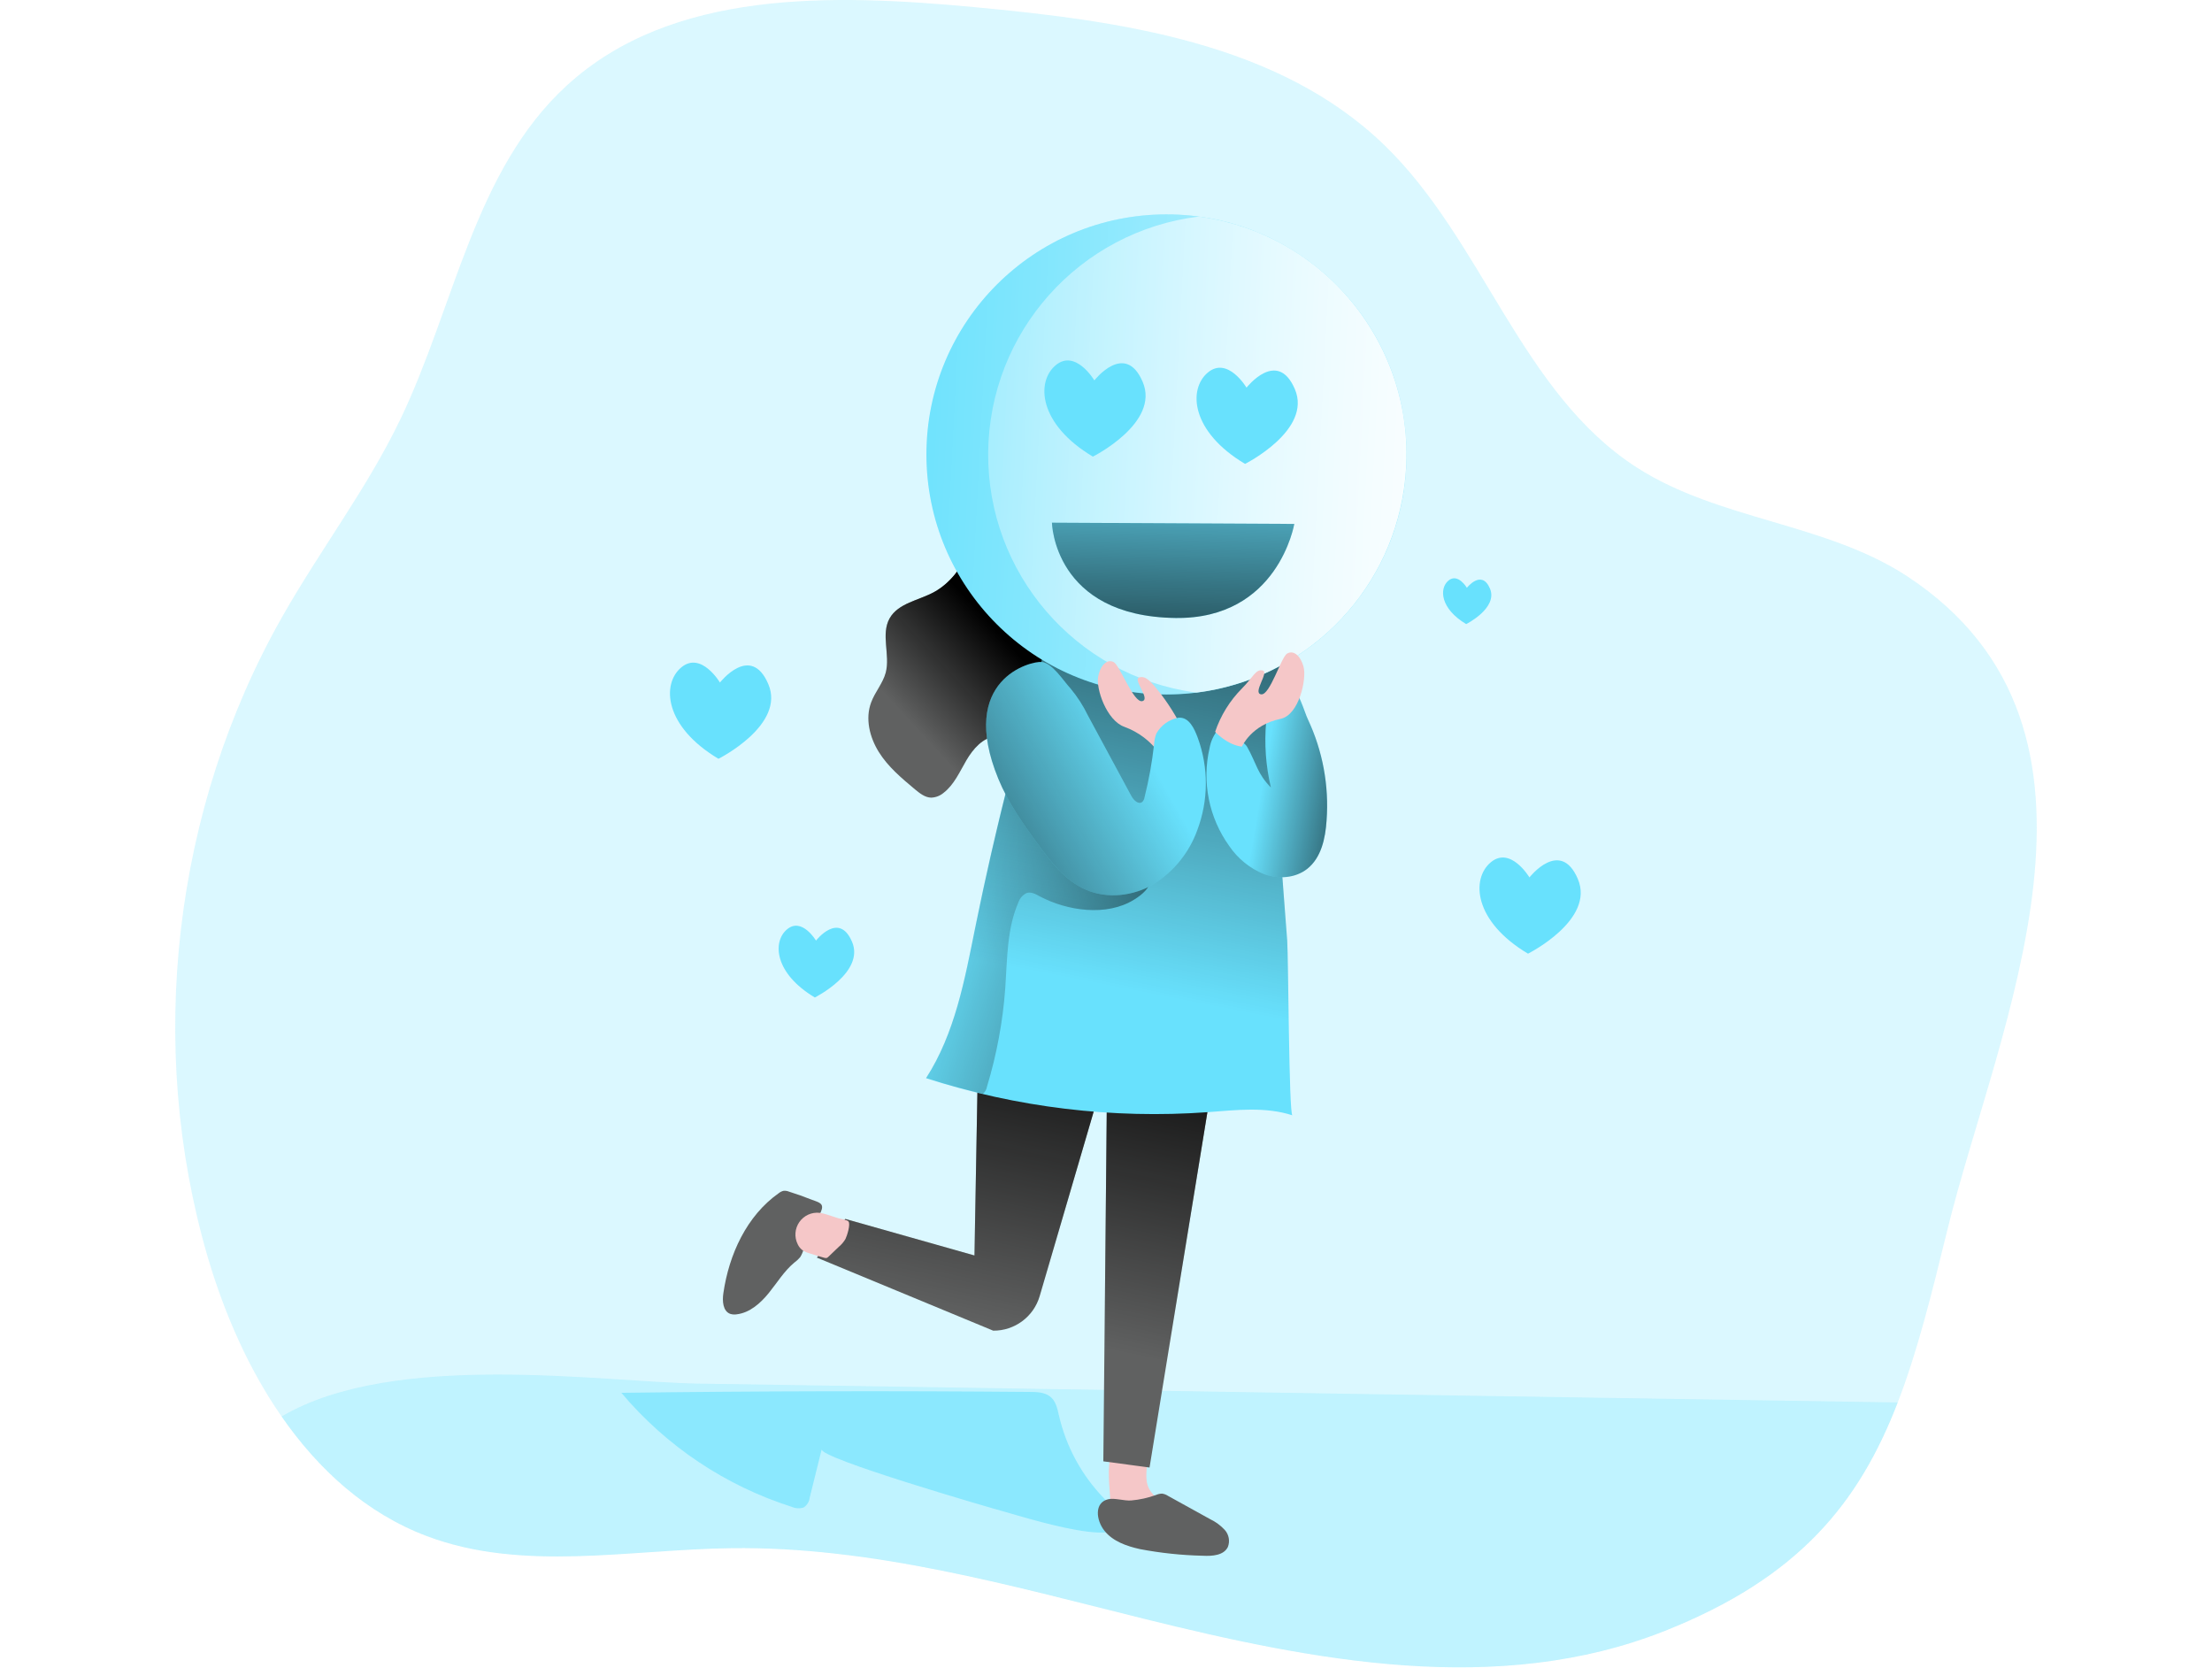
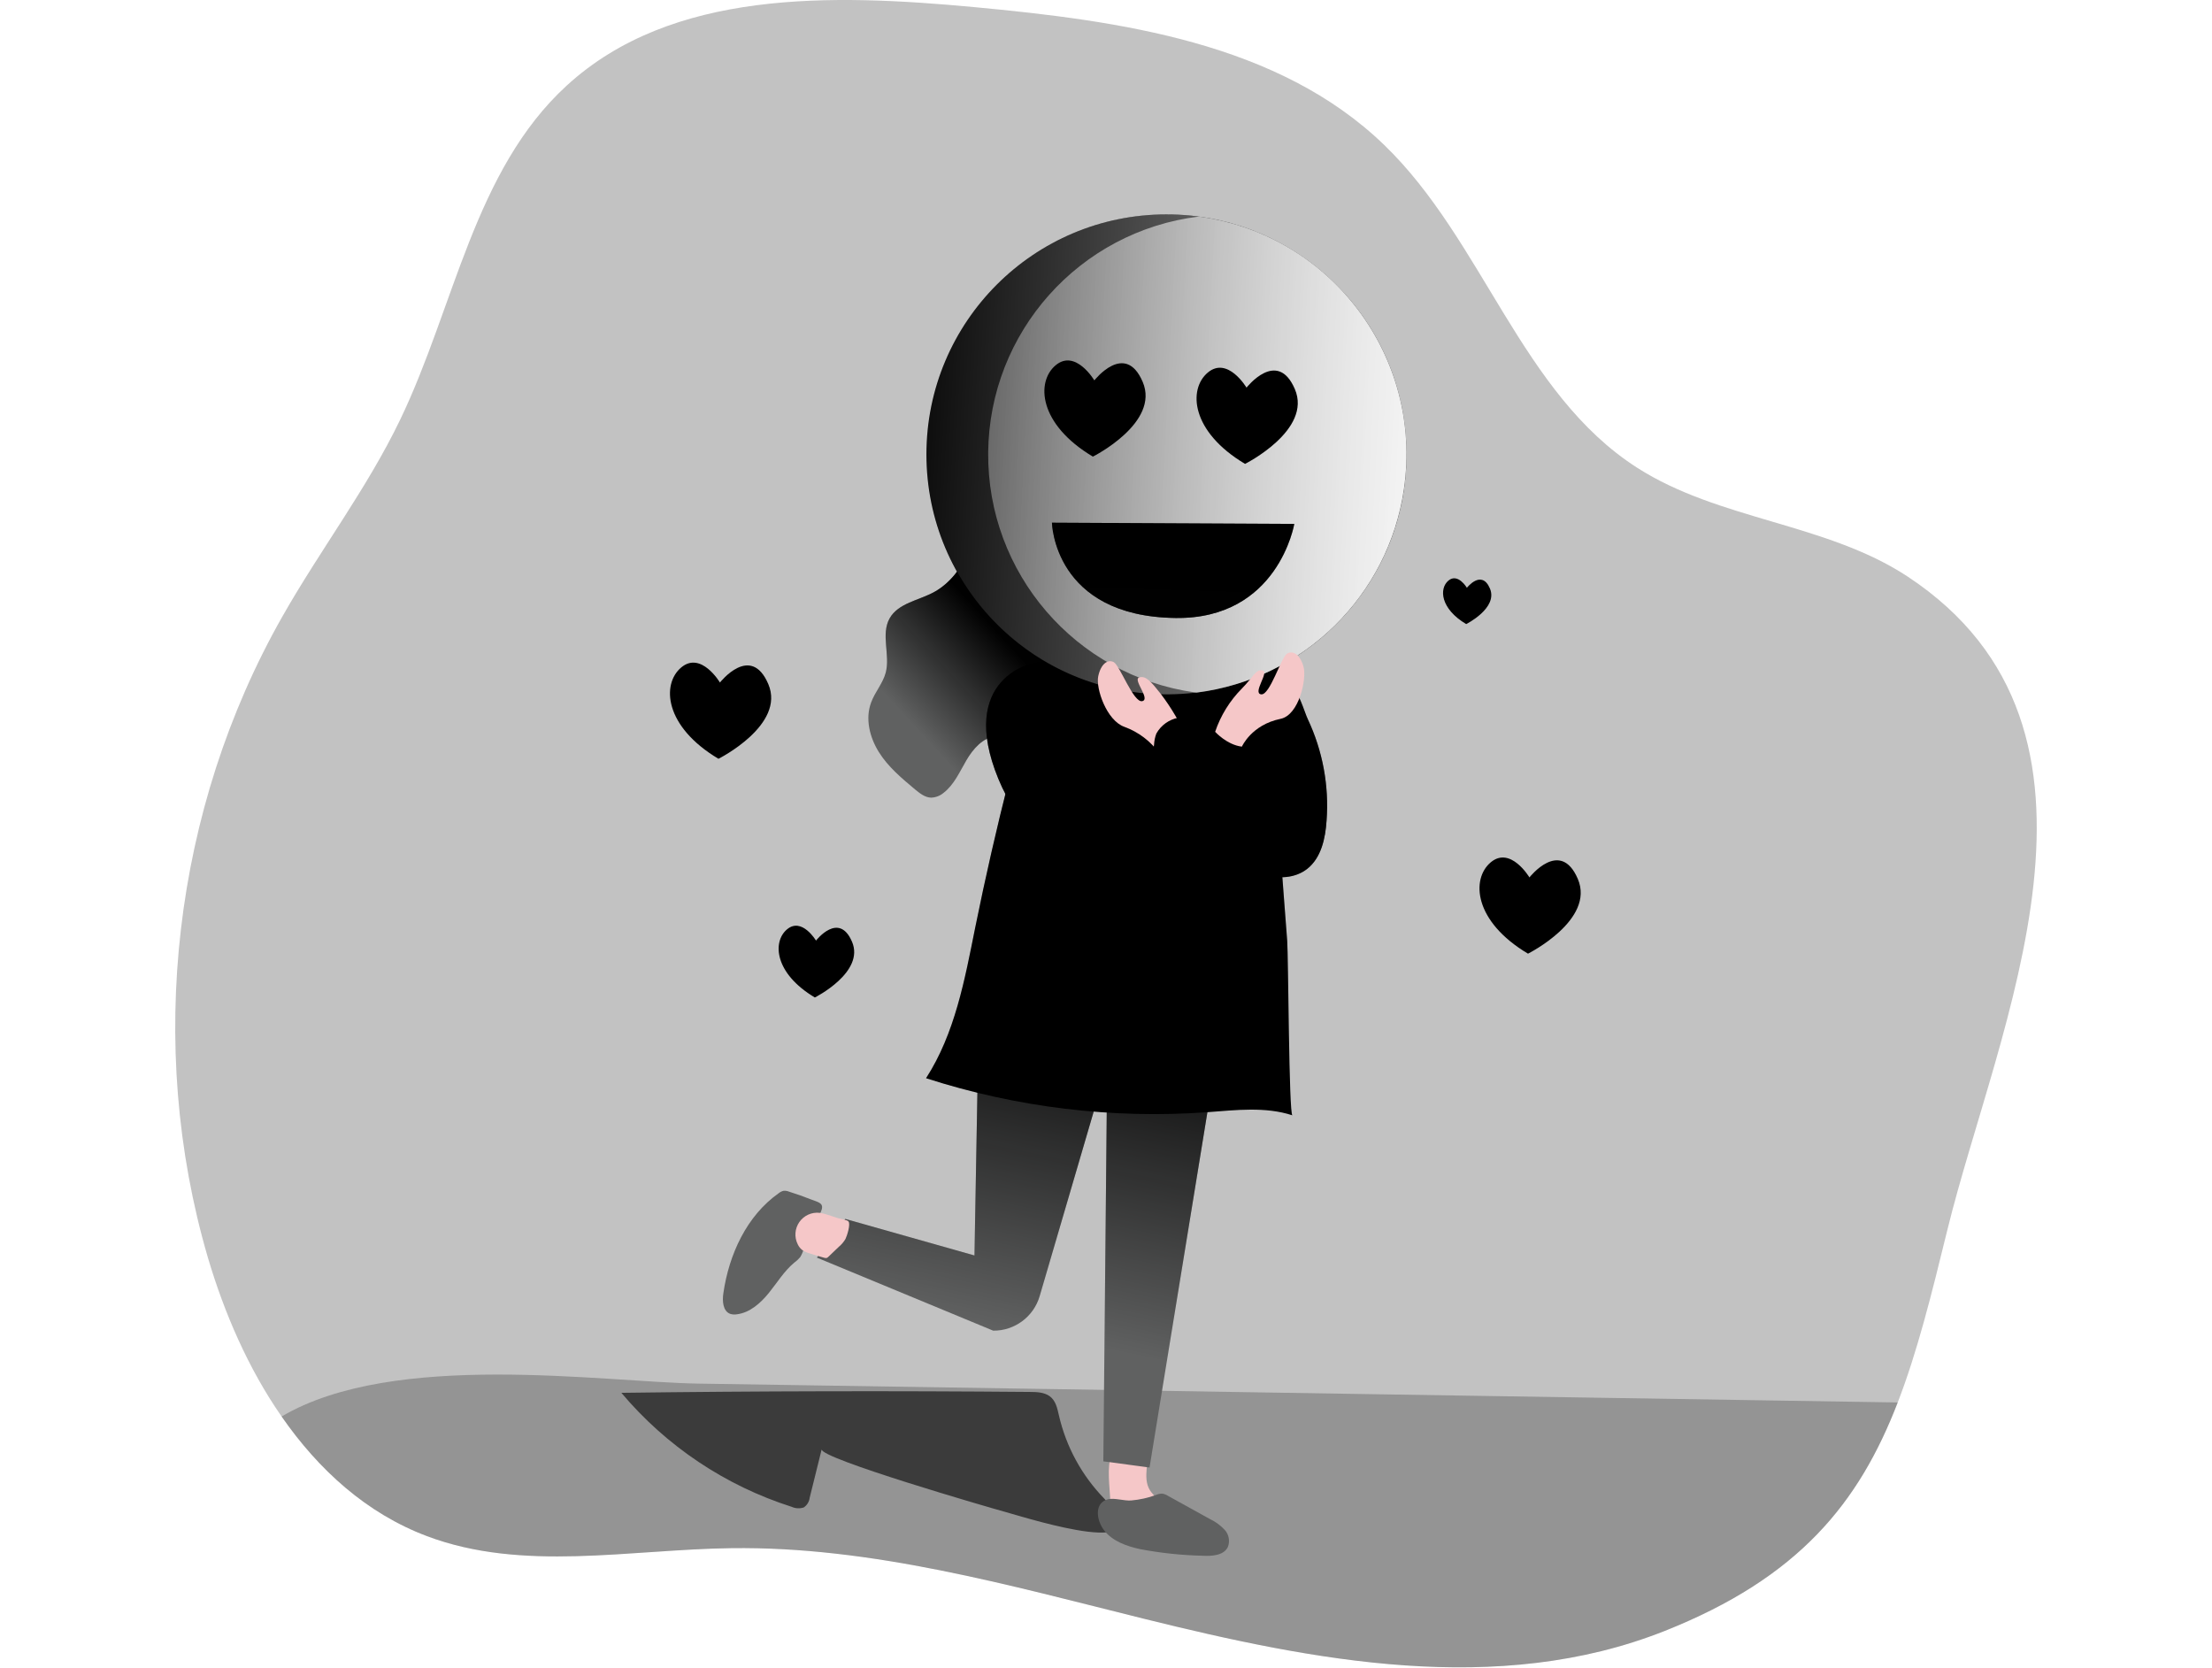
<svg xmlns="http://www.w3.org/2000/svg" xmlns:xlink="http://www.w3.org/1999/xlink" id="Layer_1" data-name="Layer 1" viewBox="0 0 480.98 430.77" width="406" height="306" class="illustration styles_illustrationTablet__1DWOa">
  <defs>
    <linearGradient id="linear-gradient" x1="221.19" y1="209.35" x2="246.31" y2="186.25" gradientUnits="userSpaceOnUse">
      <stop offset="0" stop-color="#010101" stop-opacity="0" />
      <stop offset="0.95" stop-color="#010101" />
    </linearGradient>
    <linearGradient id="linear-gradient-2" x1="222.38" y1="283" x2="228.37" y2="186.34" gradientTransform="translate(63.4 54.56) rotate(8.23)" xlink:href="#linear-gradient" />
    <linearGradient id="linear-gradient-3" x1="245.58" y1="192.01" x2="254.56" y2="12.39" gradientTransform="translate(63.4 54.56) rotate(8.23)" xlink:href="#linear-gradient" />
    <linearGradient id="linear-gradient-4" x1="193.85" y1="175.48" x2="314.47" y2="195.16" gradientTransform="translate(63.4 54.56) rotate(8.23)" xlink:href="#linear-gradient" />
    <linearGradient id="linear-gradient-5" x1="271.76" y1="132.84" x2="312.18" y2="133.8" gradientTransform="translate(63.4 54.56) rotate(8.23)" xlink:href="#linear-gradient" />
    <linearGradient id="linear-gradient-6" x1="161.03" y1="60.43" x2="397.7" y2="38.63" gradientTransform="translate(63.4 54.56) rotate(8.23)" gradientUnits="userSpaceOnUse">
      <stop offset="0" stop-color="#fff" stop-opacity="0" />
      <stop offset="0.95" stop-color="#fff" />
    </linearGradient>
    <linearGradient id="linear-gradient-7" x1="124.43" y1="63.43" x2="330.31" y2="44.46" xlink:href="#linear-gradient-6" />
    <linearGradient id="linear-gradient-8" x1="236.66" y1="47.2" x2="246.28" y2="133.17" gradientTransform="translate(63.4 54.56) rotate(8.23)" xlink:href="#linear-gradient" />
    <linearGradient id="linear-gradient-9" x1="239.56" y1="128.87" x2="156.16" y2="193.03" gradientTransform="translate(63.4 54.56) rotate(8.23)" xlink:href="#linear-gradient" />
  </defs>
-   <path d="M490.13,341.67c-4.08,16.64-7.74,31.42-12.81,44.52-10,25.91-25.46,45.25-60.26,59.05-43.11,17.08-90.75,7.65-134.19-3.09-35.21-8.73-70.68-18.8-106.94-18.32-26.45.35-53.89,6.21-78.62-3.1-15.65-5.89-28-17.14-37.57-30.91-8.6-12.36-14.85-26.8-19.09-41.2-16-54.75-8.89-115.84,19.25-165.42,9.75-17.21,21.89-33.08,30.46-50.89,14.09-29.26,19.12-64.44,43.06-86.36,27.15-24.89,68.51-23.68,105.19-20.27,37.86,3.54,78.65,9.18,106,35.6C370.22,86,380,125.49,410,144.7c21.22,13.58,48.82,14.25,69.88,28.11C540,212.52,503.07,288.93,490.13,341.67Z" transform="translate(-32.26 -23.85)" fill="#68e1fd" opacity="0.24" style="isolation: isolate;" />
+   <path d="M490.13,341.67c-4.08,16.64-7.74,31.42-12.81,44.52-10,25.91-25.46,45.25-60.26,59.05-43.11,17.08-90.75,7.65-134.19-3.09-35.21-8.73-70.68-18.8-106.94-18.32-26.45.35-53.89,6.21-78.62-3.1-15.65-5.89-28-17.14-37.57-30.91-8.6-12.36-14.85-26.8-19.09-41.2-16-54.75-8.89-115.84,19.25-165.42,9.75-17.21,21.89-33.08,30.46-50.89,14.09-29.26,19.12-64.44,43.06-86.36,27.15-24.89,68.51-23.68,105.19-20.27,37.86,3.54,78.65,9.18,106,35.6C370.22,86,380,125.49,410,144.7c21.22,13.58,48.82,14.25,69.88,28.11C540,212.52,503.07,288.93,490.13,341.67Z" transform="translate(-32.26 -23.85)" fill="currentColor" opacity="0.24" style="isolation: isolate;" />
  <path d="M228.38,176.79c-4,2.2-9.3,2.85-11.54,6.82-2.32,4.14.18,9.45-1,14-.74,2.78-2.78,5-3.78,7.73-1.57,4.2-.38,9,2,12.82s5.89,6.74,9.32,9.62c1.22,1,2.58,2.11,4.18,2.15a5.24,5.24,0,0,0,3.27-1.28c2.7-2.1,4.11-5.4,5.84-8.36s4.25-5.89,7.66-6.26c2.05-.23,4.13.54,6.17.24,3.76-.54,6.13-4.43,6.94-8.14s.62-7.64,1.95-11.2c2.12-5.72,7.85-9.72,9.33-15.65,1.15-4.66-.58-9.52-2.56-13.89-3.61-8-12.76-20.77-21.22-11.22C238.75,161.17,237,172,228.38,176.79Z" transform="translate(-32.26 -23.85)" fill="#606161" />
  <path d="M228.38,176.79c-4,2.2-9.3,2.85-11.54,6.82-2.32,4.14.18,9.45-1,14-.74,2.78-2.78,5-3.78,7.73-1.57,4.2-.38,9,2,12.82s5.89,6.74,9.32,9.62c1.22,1,2.58,2.11,4.18,2.15a5.24,5.24,0,0,0,3.27-1.28c2.7-2.1,4.11-5.4,5.84-8.36s4.25-5.89,7.66-6.26c2.05-.23,4.13.54,6.17.24,3.76-.54,6.13-4.43,6.94-8.14s.62-7.64,1.95-11.2c2.12-5.72,7.85-9.72,9.33-15.65,1.15-4.66-.58-9.52-2.56-13.89-3.61-8-12.76-20.77-21.22-11.22C238.75,161.17,237,172,228.38,176.79Z" transform="translate(-32.26 -23.85)" fill="url(#linear-gradient)" />
-   <path d="M477.32,386.19c-10,25.91-25.46,45.25-60.26,59.05-43.11,17.08-90.75,7.65-134.19-3.09-35.21-8.73-70.68-18.8-106.94-18.32-26.45.35-53.89,6.21-78.62-3.1-15.65-5.89-28-17.14-37.57-30.91,29.06-17.17,82.95-8.89,107.68-8.5q87.33,1.33,174.66,2.74Q409.72,385.11,477.32,386.19Z" transform="translate(-32.26 -23.85)" fill="#68e1fd" opacity="0.24" style="isolation: isolate;" />
-   <path d="M199.29,398.29l-3.1,12.5a3.5,3.5,0,0,1-1.55,2.53,4.31,4.31,0,0,1-3.11-.17,95.4,95.4,0,0,1-44-29.45q52.75-.69,105.5-.23c1.8,0,3.74.08,5.14,1.08,1.62,1.16,2,3.18,2.42,5A45.41,45.41,0,0,0,272.27,411c15.54,16.16-18.28,5.53-25.28,3.55C242.65,413.37,198.72,400.61,199.29,398.29Z" transform="translate(-32.26 -23.85)" fill="#68e1fd" opacity="0.6" style="isolation: isolate;" />
+   <path d="M477.32,386.19c-10,25.91-25.46,45.25-60.26,59.05-43.11,17.08-90.75,7.65-134.19-3.09-35.21-8.73-70.68-18.8-106.94-18.32-26.45.35-53.89,6.21-78.62-3.1-15.65-5.89-28-17.14-37.57-30.91,29.06-17.17,82.95-8.89,107.68-8.5q87.33,1.33,174.66,2.74Q409.72,385.11,477.32,386.19Z" transform="translate(-32.26 -23.85)" fill="currentColor" opacity="0.24" style="isolation: isolate;" />
+   <path d="M199.29,398.29l-3.1,12.5a3.5,3.5,0,0,1-1.55,2.53,4.31,4.31,0,0,1-3.11-.17,95.4,95.4,0,0,1-44-29.45q52.75-.69,105.5-.23c1.8,0,3.74.08,5.14,1.08,1.62,1.16,2,3.18,2.42,5A45.41,45.41,0,0,0,272.27,411c15.54,16.16-18.28,5.53-25.28,3.55C242.65,413.37,198.72,400.61,199.29,398.29Z" transform="translate(-32.26 -23.85)" fill="currentColor" opacity="0.6" style="isolation: isolate;" />
  <path d="M273.85,411.66a3.75,3.75,0,0,0,.35,1.82,3.58,3.58,0,0,0,2.67,1.41,18.47,18.47,0,0,0,8.91-.77,1.58,1.58,0,0,0,.93-.61,1.34,1.34,0,0,0,0-1c-.43-1.43-1.79-2.35-2.59-3.61-2.17-3.42.24-8.06-1-11.93-.58-1.89-8.18,1-8.94,2.73C272.86,402.83,273.77,408.29,273.85,411.66Z" transform="translate(-32.26 -23.85)" fill="#f5c7c8" />
  <path d="M247.91,280.62l-8.22,16.3-.93,51.29-33.38-9.44-7.33,10,45.56,18.87a12.4,12.4,0,0,0,12-8.92l17.45-59.61-1,102.29L284,403,303.8,281.39Z" transform="translate(-32.26 -23.85)" fill="#606161" />
  <path d="M247.91,280.62l-8.22,16.3-.93,51.29-33.38-9.44-7.33,10,45.56,18.87a12.4,12.4,0,0,0,12-8.92l17.45-59.61-1,102.29L284,403,303.8,281.39Z" transform="translate(-32.26 -23.85)" fill="url(#linear-gradient-2)" />
  <path d="M190.84,331.72a3,3,0,0,0-1.42-.21,3.13,3.13,0,0,0-1.2.59c-8.3,5.83-12.89,15.84-14.34,25.88-.3,2-.13,4.63,1.78,5.32a3.59,3.59,0,0,0,1.66.12c3.39-.4,6.16-2.87,8.31-5.52s3.94-5.64,6.56-7.82a8.35,8.35,0,0,0,1.54-1.43,7,7,0,0,0,.92-2.2,39.69,39.69,0,0,1,1.86-5c.75-1.65,2.36-3.5,2.81-5.19s-1.16-1.87-2.86-2.55S192.74,332.31,190.84,331.72Z" transform="translate(-32.26 -23.85)" fill="#606161" />
  <path d="M285.67,410.09a4.17,4.17,0,0,1,1.58-.35,3.78,3.78,0,0,1,1.52.58l10.85,6a12.47,12.47,0,0,1,3.81,2.79,4.28,4.28,0,0,1,.81,4.42c-1.07,2.2-4.07,2.39-6.51,2.26a98.71,98.71,0,0,1-16.2-1.71c-3.43-.76-7-2-9.18-4.74s-2.69-7.3,1-8.16c1.62-.37,4.15.48,5.91.33A25,25,0,0,0,285.67,410.09Z" transform="translate(-32.26 -23.85)" fill="#606161" />
-   <path d="M320.91,312c-7-2.28-14.55-1.35-21.88-.81a192.14,192.14,0,0,1-72.78-8.77c7.46-11.53,10-25.45,12.7-38.91q7.85-38.76,19.52-76.6c.58-1.9,1.26-3.92,2.84-5.13s3.81-1.33,5.85-1.33c12.66,0,35.73-.75,46.89,6.29,7.74,4.88,2.35,25.57,2.58,34.33.4,15.31,1.82,30.56,2.94,45.83C319.88,271.13,320,311.66,320.91,312Z" transform="translate(-32.26 -23.85)" fill="#68e1fd" />
+   <path d="M320.91,312c-7-2.28-14.55-1.35-21.88-.81a192.14,192.14,0,0,1-72.78-8.77c7.46-11.53,10-25.45,12.7-38.91q7.85-38.76,19.52-76.6c.58-1.9,1.26-3.92,2.84-5.13s3.81-1.33,5.85-1.33c12.66,0,35.73-.75,46.89,6.29,7.74,4.88,2.35,25.57,2.58,34.33.4,15.31,1.82,30.56,2.94,45.83C319.88,271.13,320,311.66,320.91,312Z" transform="translate(-32.26 -23.85)" fill="currentColor" />
  <path d="M320.93,311.94c-7-2.25-14.59-1.32-21.9-.81A192,192,0,0,1,241,306.46c-4.94-1.18-9.85-2.53-14.69-4.11,7.46-11.49,10-25.44,12.71-38.86q4.93-24.57,11.47-48.72,3.75-14,8-27.89c.55-1.9,1.26-4,2.81-5.17s3.83-1.33,5.86-1.31c12.67-.06,35.74-.73,46.89,6.27,7.76,4.9,2.38,25.58,2.58,34.36.41,15.3,1.84,30.56,2.95,45.82C319.87,271.13,320,311.68,320.93,311.94Z" transform="translate(-32.26 -23.85)" fill="url(#linear-gradient-3)" />
  <path d="M280,256.29c-7.13,4.41-17.27,2.89-24.33-.84-1.11-.62-2.3-1.26-3.46-.87a4.23,4.23,0,0,0-2.1,2.41c-3,6.89-2.86,14.64-3.39,22.16A116.54,116.54,0,0,1,242,304.58a3.15,3.15,0,0,1-1.06,1.88c-4.94-1.18-9.85-2.53-14.69-4.11,7.46-11.49,10-25.44,12.71-38.86q4.93-24.57,11.47-48.72c4.27,1.95,8,5.39,11,9,4.4,5.24,8,11.15,13.16,15.63C280.12,244.2,290.23,250,280,256.29Z" transform="translate(-32.26 -23.85)" fill="url(#linear-gradient-4)" />
-   <path d="M329.74,235.85c-.3,4.61-1.38,9.62-5,12.48-3.08,2.42-7.48,2.71-11.16,1.37a19.92,19.92,0,0,1-9-7.29,31.33,31.33,0,0,1-5.07-25.3,10.2,10.2,0,0,1,2.22-4.77c1.22-1.29,1.71.85,3.34,1.55,1.1.48,3.53,1.82,4.12,2.87,2.49,4.42,2.61,6.93,6.17,10.55a52.93,52.93,0,0,1-1.22-17.06c.25-2.65,1.83-10.19,6.11-9.12,2.13.53,3.76,6.71,4.65,8.54A52.32,52.32,0,0,1,329.74,235.85Z" transform="translate(-32.26 -23.85)" fill="#68e1fd" />
+   <path d="M329.74,235.85c-.3,4.61-1.38,9.62-5,12.48-3.08,2.42-7.48,2.71-11.16,1.37a19.92,19.92,0,0,1-9-7.29,31.33,31.33,0,0,1-5.07-25.3,10.2,10.2,0,0,1,2.22-4.77c1.22-1.29,1.71.85,3.34,1.55,1.1.48,3.53,1.82,4.12,2.87,2.49,4.42,2.61,6.93,6.17,10.55a52.93,52.93,0,0,1-1.22-17.06c.25-2.65,1.83-10.19,6.11-9.12,2.13.53,3.76,6.71,4.65,8.54A52.32,52.32,0,0,1,329.74,235.85Z" transform="translate(-32.26 -23.85)" fill="currentColor" />
  <path d="M329.74,235.85c-.3,4.61-1.38,9.62-5,12.48-3.08,2.42-7.48,2.71-11.16,1.37a19.92,19.92,0,0,1-9-7.29,31.33,31.33,0,0,1-5.07-25.3,10.2,10.2,0,0,1,2.22-4.77c1.22-1.29,1.71.85,3.34,1.55,1.1.48,3.53,1.82,4.12,2.87,2.49,4.42,2.61,6.93,6.17,10.55a52.93,52.93,0,0,1-1.22-17.06c.25-2.65,1.83-10.19,6.11-9.12,2.13.53,3.76,6.71,4.65,8.54A52.32,52.32,0,0,1,329.74,235.85Z" transform="translate(-32.26 -23.85)" fill="url(#linear-gradient-5)" />
-   <circle cx="256.11" cy="117.41" r="62.02" fill="#68e1fd" />
+   <circle cx="256.11" cy="117.41" r="62.02" fill="currentColor" />
  <path d="M349.73,150.13a62,62,0,1,1-53-70.33l.49.07A62,62,0,0,1,349.73,150.13Z" transform="translate(-32.26 -23.85)" fill="url(#linear-gradient-6)" />
  <path d="M349.73,150.13a62,62,0,0,1-53.57,52.67l-.5-.07A62,62,0,0,1,296.73,79.8l.49.07A62,62,0,0,1,349.73,150.13Z" transform="translate(-32.26 -23.85)" fill="url(#linear-gradient-7)" />
-   <path d="M269.74,122.13s-4.88-8.2-10-3.91-4.4,15.25,9.62,23.6c0,0,17.4-8.71,12.87-19.31S269.74,122.13,269.74,122.13Z" transform="translate(-32.26 -23.85)" fill="#68e1fd" />
-   <path d="M309.06,124s-4.88-8.19-10-3.9-4.4,15.25,9.62,23.6c0,0,17.4-8.72,12.87-19.31S309.06,124,309.06,124Z" transform="translate(-32.26 -23.85)" fill="#68e1fd" />
-   <path d="M258.78,158.89l62.62.32s-4.14,24.66-30.71,24.3C259.21,183.09,258.78,158.89,258.78,158.89Z" transform="translate(-32.26 -23.85)" fill="#68e1fd" />
+   <path d="M269.74,122.13s-4.88-8.2-10-3.91-4.4,15.25,9.62,23.6c0,0,17.4-8.71,12.87-19.31S269.74,122.13,269.74,122.13Z" transform="translate(-32.26 -23.85)" fill="currentColor" />
+   <path d="M309.06,124s-4.88-8.19-10-3.9-4.4,15.25,9.62,23.6c0,0,17.4-8.72,12.87-19.31S309.06,124,309.06,124Z" transform="translate(-32.26 -23.85)" fill="currentColor" />
+   <path d="M258.78,158.89l62.62.32s-4.14,24.66-30.71,24.3C259.21,183.09,258.78,158.89,258.78,158.89Z" transform="translate(-32.26 -23.85)" fill="currentColor" />
  <path d="M258.78,158.89l62.62.32s-4.14,24.66-30.71,24.3C259.21,183.09,258.78,158.89,258.78,158.89Z" transform="translate(-32.26 -23.85)" fill="url(#linear-gradient-8)" />
  <path d="M307.86,216.75s2.47-5.65,10-7.18c4.8-1,6.79-10.36,5.93-13.45s-2.7-4.33-4.25-3.41-4.44,10.88-6.72,10.53,2.16-5.72.4-6.16-2.46,1.74-5.34,4.64a29.11,29.11,0,0,0-6.93,11.2S304,216.3,307.86,216.75Z" transform="translate(-32.26 -23.85)" fill="#f5c7c8" />
  <path d="M286.57,218.53a19.23,19.23,0,0,0-9.06-6.89c-4.62-1.63-7.43-9.92-6.77-13.06s2.42-4.49,4-3.67,5.12,10.58,7.37,10.09-2.51-5.57-.79-6.12,3.09,1.09,5.63,4.3a56.61,56.61,0,0,1,6.77,11.56A16.6,16.6,0,0,1,286.57,218.53Z" transform="translate(-32.26 -23.85)" fill="#f5c7c8" />
-   <path d="M285.76,213.37a9.4,9.4,0,0,0-.59,2.83,103.59,103.59,0,0,1-2.47,13.67,2.07,2.07,0,0,1-.58,1.17c-1,.79-2.25-.47-2.84-1.57l-11.2-20.76a34.09,34.09,0,0,0-4.51-7c-1.86-2-4.65-6.52-7.4-6.83s-21.82,4.41-11.23,30.21c2.5,6.09,6.35,11.53,10.23,16.86,3.39,4.67,7.1,9.46,12.38,11.77,5.57,2.44,12.27,1.64,17.52-1.44a27.43,27.43,0,0,0,11.26-13.93,34.22,34.22,0,0,0,.12-23.91c-.84-2.26-2.22-5.43-5-5.16A8.27,8.27,0,0,0,285.76,213.37Z" transform="translate(-32.26 -23.85)" fill="#68e1fd" />
+   <path d="M285.76,213.37a9.4,9.4,0,0,0-.59,2.83,103.59,103.59,0,0,1-2.47,13.67,2.07,2.07,0,0,1-.58,1.17c-1,.79-2.25-.47-2.84-1.57l-11.2-20.76a34.09,34.09,0,0,0-4.51-7c-1.86-2-4.65-6.52-7.4-6.83s-21.82,4.41-11.23,30.21c2.5,6.09,6.35,11.53,10.23,16.86,3.39,4.67,7.1,9.46,12.38,11.77,5.57,2.44,12.27,1.64,17.52-1.44a27.43,27.43,0,0,0,11.26-13.93,34.22,34.22,0,0,0,.12-23.91c-.84-2.26-2.22-5.43-5-5.16A8.27,8.27,0,0,0,285.76,213.37Z" transform="translate(-32.26 -23.85)" fill="currentColor" />
  <path d="M285.76,213.37a9.4,9.4,0,0,0-.59,2.83,103.59,103.59,0,0,1-2.47,13.67,2.07,2.07,0,0,1-.58,1.17c-1,.79-2.25-.47-2.84-1.57l-11.2-20.76a34.09,34.09,0,0,0-4.51-7c-1.86-2-4.65-6.52-7.4-6.83s-21.82,4.41-11.23,30.21c2.5,6.09,6.35,11.53,10.23,16.86,3.39,4.67,7.1,9.46,12.38,11.77,5.57,2.44,12.27,1.64,17.52-1.44a27.43,27.43,0,0,0,11.26-13.93,34.22,34.22,0,0,0,.12-23.91c-.84-2.26-2.22-5.43-5-5.16A8.27,8.27,0,0,0,285.76,213.37Z" transform="translate(-32.26 -23.85)" fill="url(#linear-gradient-9)" />
  <path d="M200.8,337.69a11.78,11.78,0,0,0-2-.49,5.64,5.64,0,0,0-5.7,8.13,4,4,0,0,0,1.15,1.46,6.32,6.32,0,0,0,1.88.87c1.26.42,2.54.8,3.82,1.15a1.23,1.23,0,0,0,.63.05,1.22,1.22,0,0,0,.44-.31l2.71-2.59a7.75,7.75,0,0,0,1.7-2c.41-.83,1.36-3.8.78-4.54-.34-.42-2.12-.67-2.65-.83Z" transform="translate(-32.26 -23.85)" fill="#f5c7c8" />
-   <path d="M173,200.19s-4.88-8.19-10-3.9-4.4,15.25,9.62,23.6c0,0,17.4-8.72,12.87-19.31S173,200.19,173,200.19Z" transform="translate(-32.26 -23.85)" fill="#68e1fd" />
-   <path d="M366,175.71s-2.32-3.91-4.77-1.86-2.1,7.26,4.59,11.24c0,0,8.29-4.15,6.13-9.2S366,175.71,366,175.71Z" transform="translate(-32.26 -23.85)" fill="#68e1fd" />
-   <path d="M197.82,266.86s-3.65-6.12-7.48-2.91-3.28,11.37,7.18,17.61c0,0,13-6.51,9.6-14.42S197.82,266.86,197.82,266.86Z" transform="translate(-32.26 -23.85)" fill="#68e1fd" />
-   <path d="M382.16,250.54s-4.89-8.19-10-3.9-4.4,15.25,9.63,23.6c0,0,17.4-8.72,12.87-19.31S382.16,250.54,382.16,250.54Z" transform="translate(-32.26 -23.85)" fill="#68e1fd" />
+   <path d="M173,200.19s-4.88-8.19-10-3.9-4.4,15.25,9.62,23.6c0,0,17.4-8.72,12.87-19.31S173,200.19,173,200.19Z" transform="translate(-32.26 -23.85)" fill="currentColor" />
+   <path d="M366,175.71s-2.32-3.91-4.77-1.86-2.1,7.26,4.59,11.24c0,0,8.29-4.15,6.13-9.2S366,175.71,366,175.71Z" transform="translate(-32.26 -23.85)" fill="currentColor" />
+   <path d="M197.82,266.86s-3.65-6.12-7.48-2.91-3.28,11.37,7.18,17.61c0,0,13-6.51,9.6-14.42S197.82,266.86,197.82,266.86Z" transform="translate(-32.26 -23.85)" fill="currentColor" />
+   <path d="M382.16,250.54s-4.89-8.19-10-3.9-4.4,15.25,9.63,23.6c0,0,17.4-8.72,12.87-19.31S382.16,250.54,382.16,250.54Z" transform="translate(-32.26 -23.85)" fill="currentColor" />
</svg>
